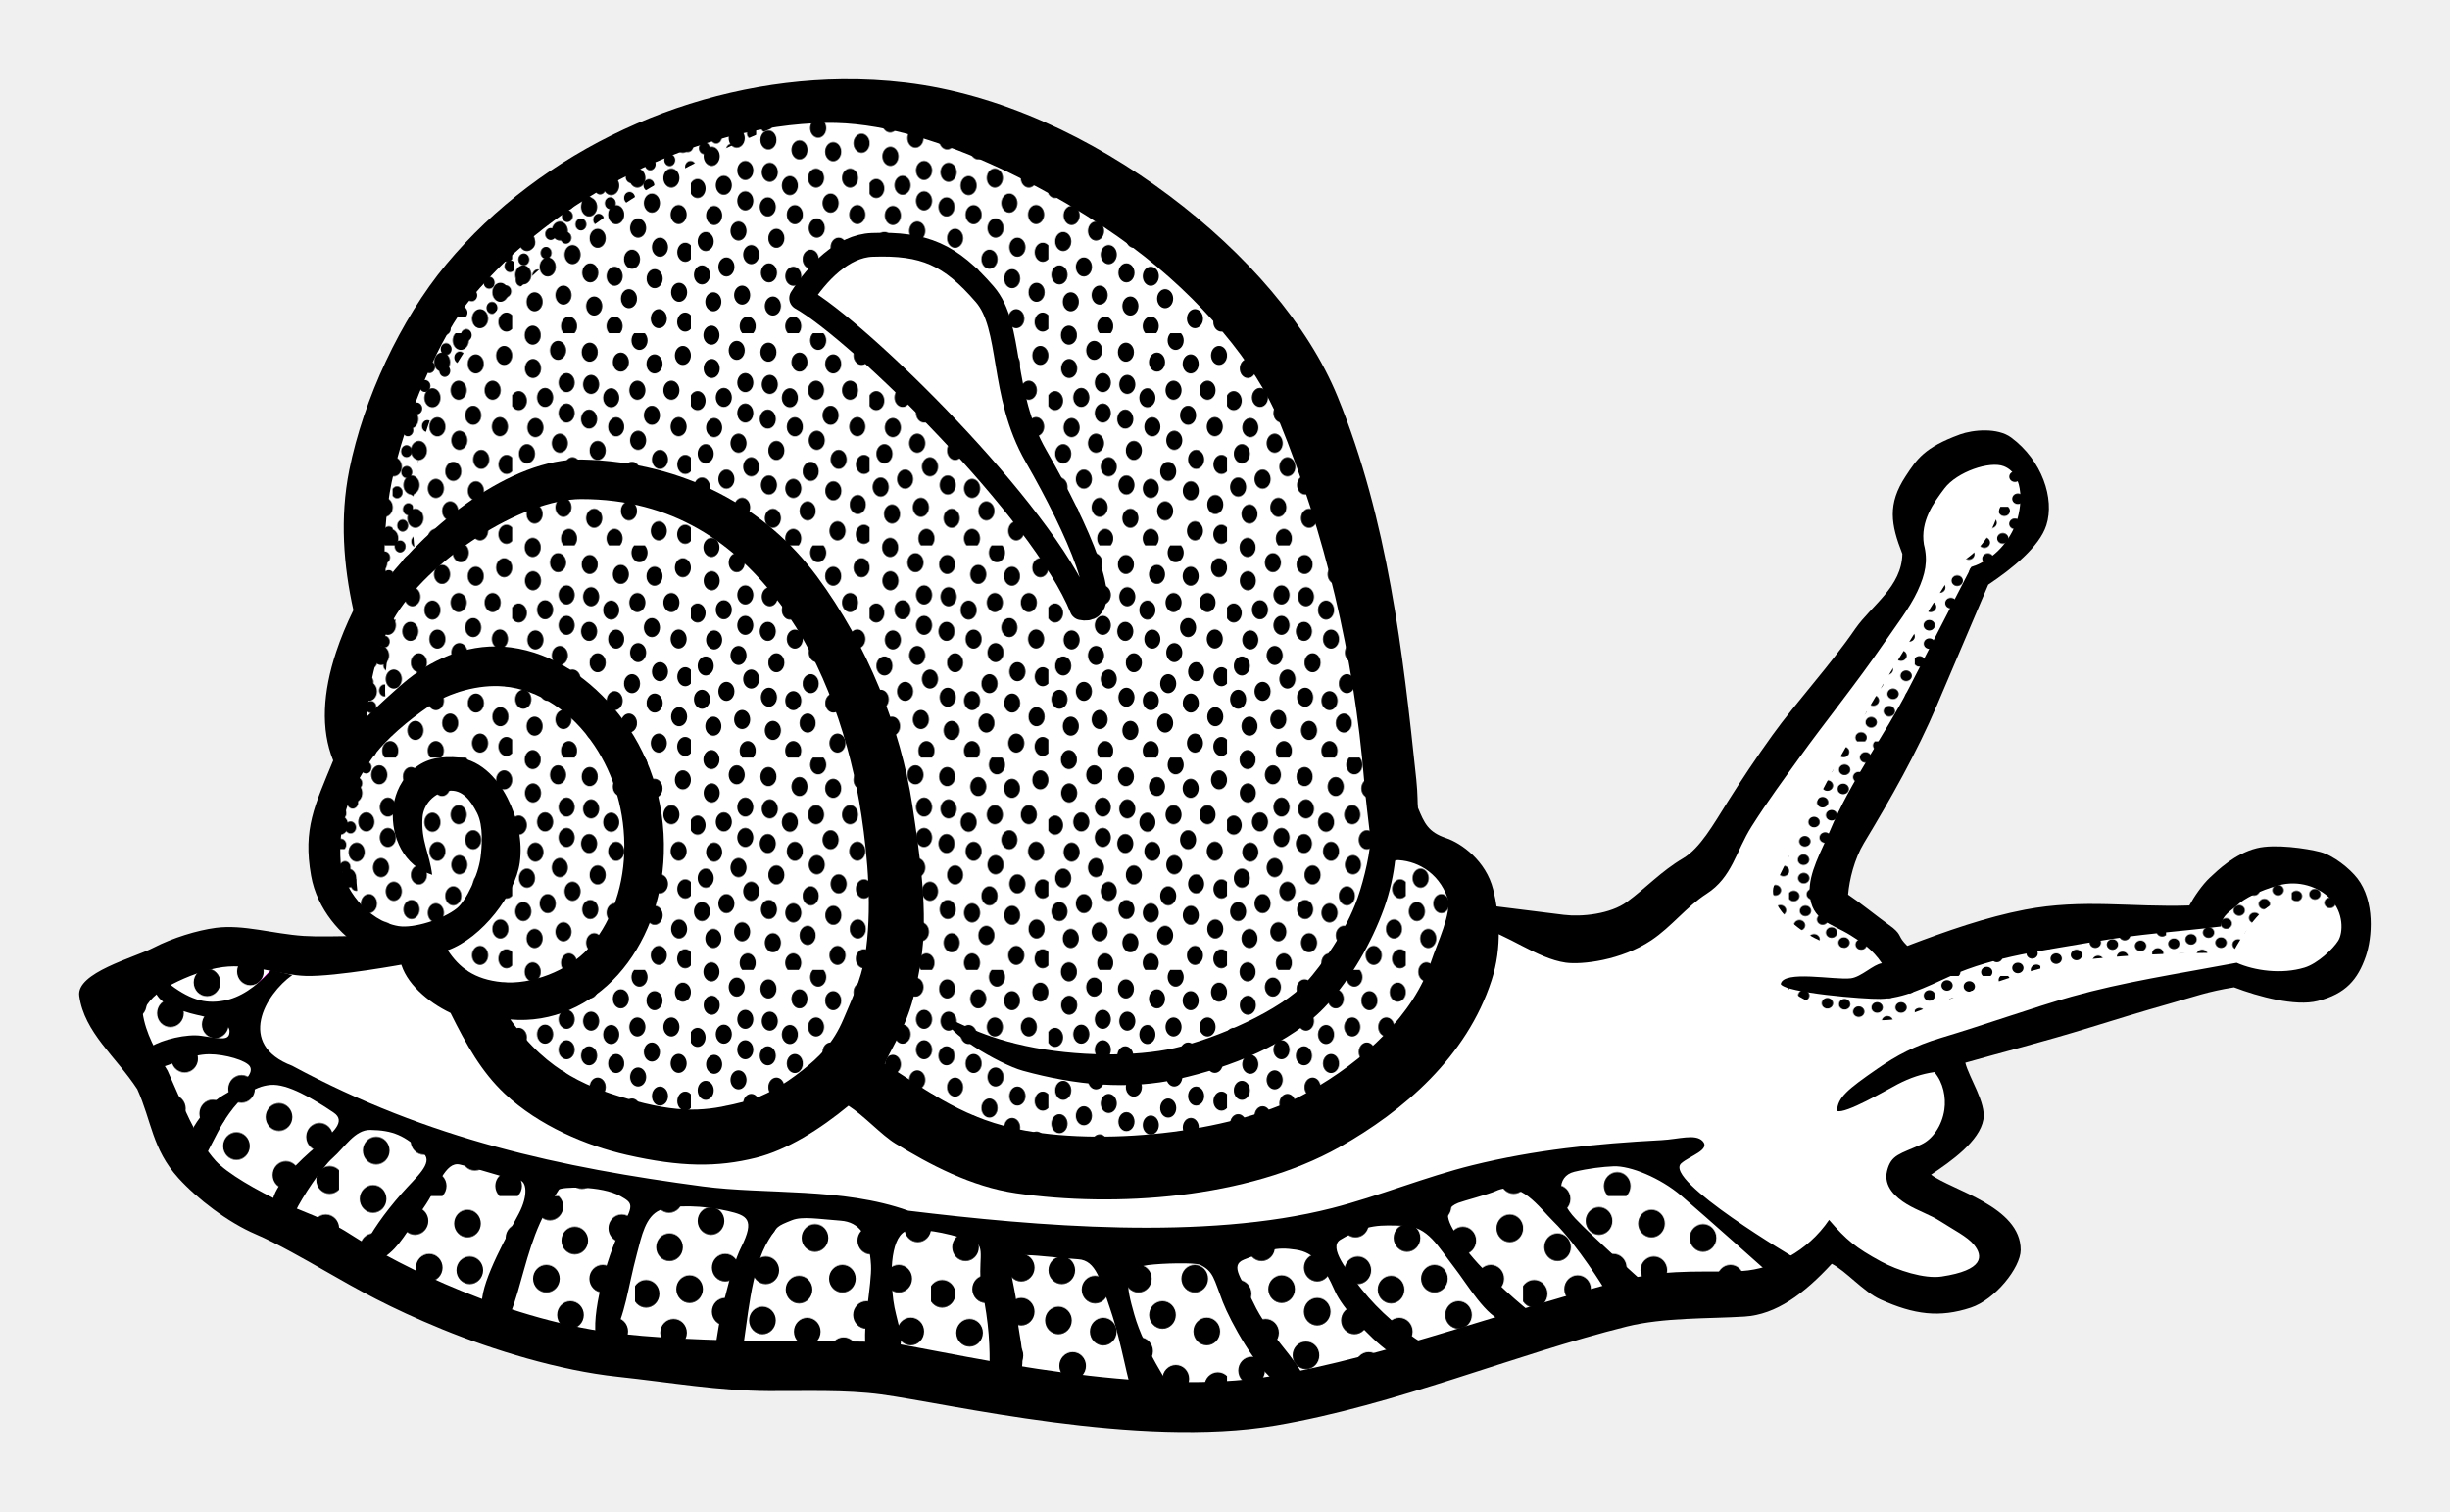
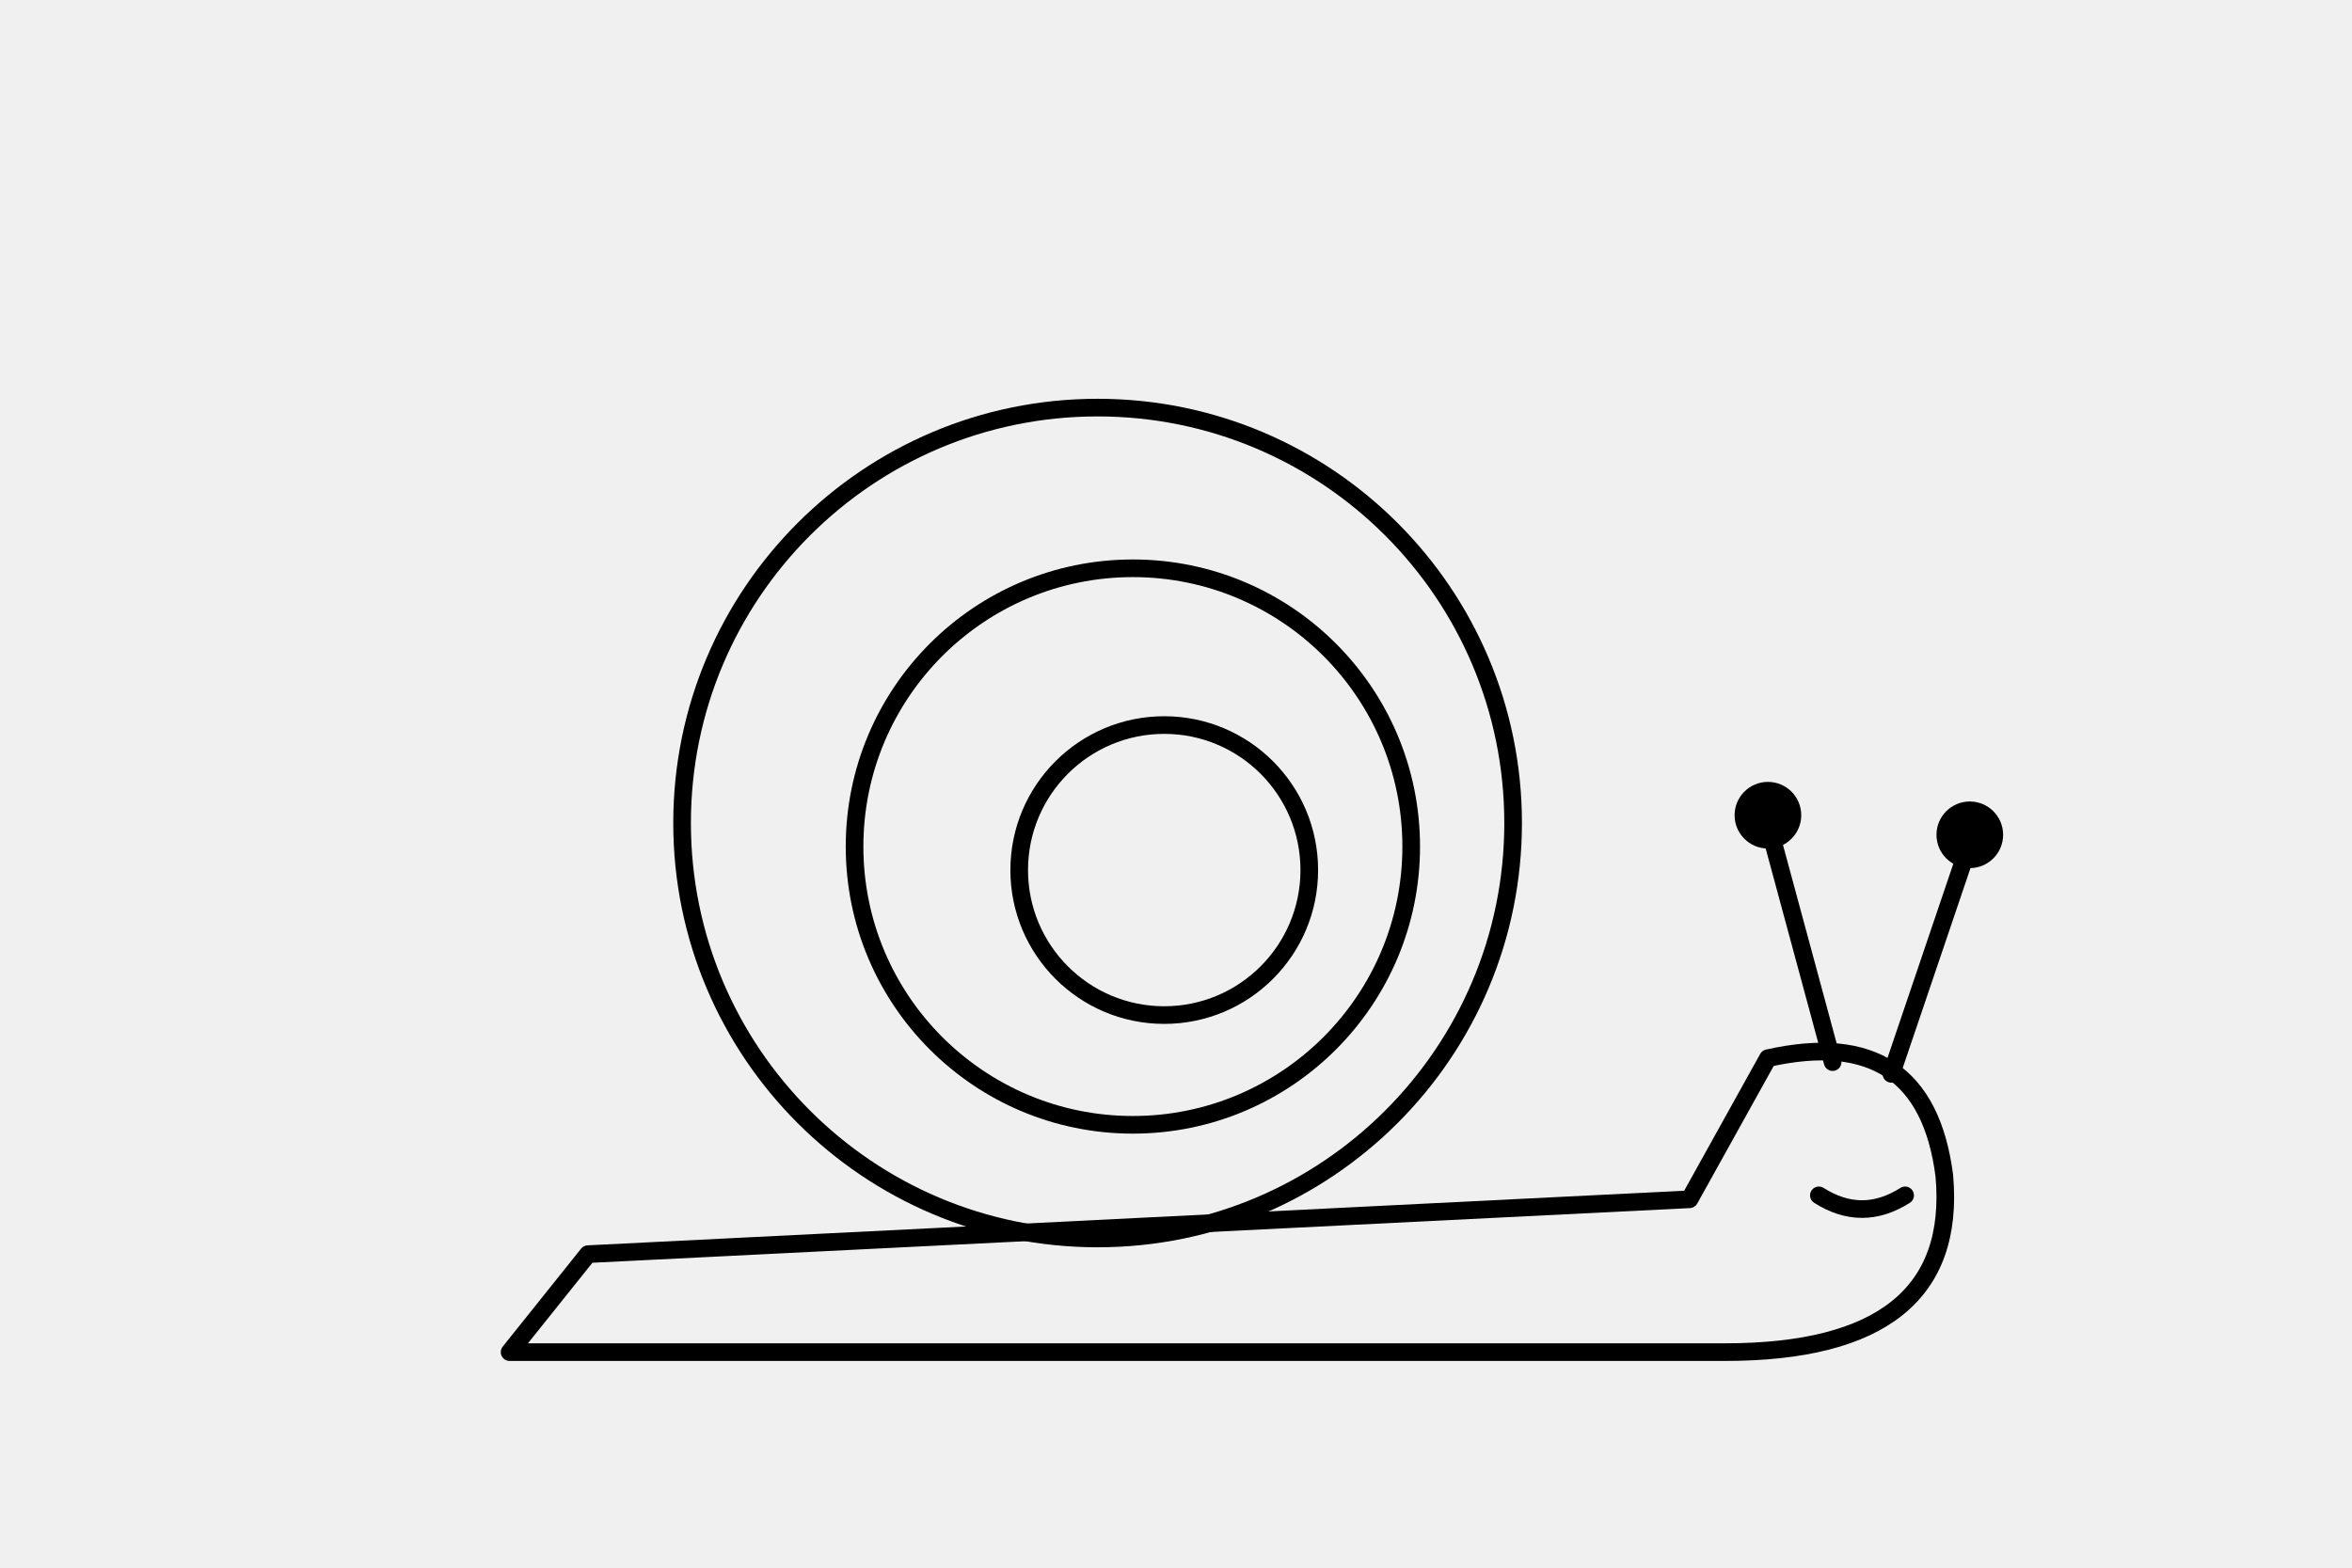
- <svg xmlns="http://www.w3.org/2000/svg" xmlns:xlink="http://www.w3.org/1999/xlink" width="30.95mm" height="19.093mm" viewBox="0 0 109.664 67.651" id="svg2" version="1.1">
-   <defs id="defs4">
-     <pattern xlink:href="#Polkadots-large" id="pattern6435" patternTransform="matrix(0.5625,0,0,0.525,5.656854,947.5231)" />
-     <pattern xlink:href="#Polkadots-large" id="pattern6249" patternTransform="matrix(0.5424468,0,0,0.5954798,0,946)" />
-     <pattern xlink:href="#Polkadots-large" id="pattern6157" patternTransform="matrix(1.325,0,0,1.375,0.6250001,946.375)" />
-     <pattern xlink:href="#Polkadots-large" id="pattern6155" patternTransform="matrix(0.8,0,0,0.95,5.625,948)" />
-     <pattern id="Polkadots-large" patternTransform="translate(0,0) scale(10,10)" height="10" width="10" patternUnits="userSpaceOnUse">
-       <circle id="circle5843" r="0.45" cy="0.810" cx="2.567" style="fill:black;stroke:none" />
-       <circle id="circle5845" r="0.45" cy="2.33" cx="3.048" style="fill:black;stroke:none" />
-       <circle id="circle5847" r="0.45" cy="2.415" cx="4.418" style="fill:black;stroke:none" />
-       <circle id="circle5849" r="0.45" cy="3.029" cx="1.844" style="fill:black;stroke:none" />
-       <circle id="circle5851" r="0.45" cy="1.363" cx="6.08" style="fill:black;stroke:none" />
-       <circle id="circle5853" r="0.45" cy="4.413" cx="5.819" style="fill:black;stroke:none" />
-       <circle id="circle5855" r="0.45" cy="4.048" cx="4.305" style="fill:black;stroke:none" />
-       <circle id="circle5857" r="0.45" cy="3.045" cx="5.541" style="fill:black;stroke:none" />
-       <circle id="circle5859" r="0.45" cy="5.527" cx="4.785" style="fill:black;stroke:none" />
-       <circle id="circle5861" r="0.45" cy="5.184" cx="2.667" style="fill:black;stroke:none" />
-       <circle id="circle5863" r="0.45" cy="1.448" cx="7.965" style="fill:black;stroke:none" />
-       <circle id="circle5865" r="0.45" cy="5.049" cx="7.047" style="fill:black;stroke:none" />
-       <circle id="circle5867" r="0.45" cy="0.895" cx="4.340" style="fill:black;stroke:none" />
-       <circle id="circle5869" r="0.45" cy="0.340" cx="7.125" style="fill:black;stroke:none" />
-       <circle id="circle5871" r="0.45" cy="1.049" cx="9.553" style="fill:black;stroke:none" />
-       <circle id="circle5873" r="0.45" cy="2.689" cx="7.006" style="fill:black;stroke:none" />
-       <circle id="circle5875" r="0.45" cy="2.689" cx="8.909" style="fill:black;stroke:none" />
-       <circle id="circle5877" r="0.45" cy="4.407" cx="9.315" style="fill:black;stroke:none" />
-       <circle id="circle5879" r="0.45" cy="3.870" cx="7.820" style="fill:black;stroke:none" />
-       <circle id="circle5881" r="0.45" cy="5.948" cx="8.270" style="fill:black;stroke:none" />
-       <circle id="circle5883" r="0.45" cy="7.428" cx="7.973" style="fill:black;stroke:none" />
-       <circle id="circle5885" r="0.45" cy="8.072" cx="9.342" style="fill:black;stroke:none" />
-       <circle id="circle5887" r="0.45" cy="9.315" cx="8.206" style="fill:black;stroke:none" />
-       <circle id="circle5889" r="0.45" cy="9.475" cx="9.682" style="fill:black;stroke:none" />
-       <circle id="circle5891" r="0.45" cy="6.186" cx="9.688" style="fill:black;stroke:none" />
-       <circle id="circle5893" r="0.45" cy="6.296" cx="3.379" style="fill:black;stroke:none" />
-       <circle id="circle5895" r="0.45" cy="8.204" cx="2.871" style="fill:black;stroke:none" />
-       <circle id="circle5897" r="0.45" cy="8.719" cx="4.59" style="fill:black;stroke:none" />
-       <circle id="circle5899" r="0.45" cy="9.671" cx="3.181" style="fill:black;stroke:none" />
-       <circle id="circle5901" r="0.45" cy="7.315" cx="5.734" style="fill:black;stroke:none" />
-       <circle id="circle5903" r="0.45" cy="6.513" cx="6.707" style="fill:black;stroke:none" />
-       <circle id="circle5905" r="0.45" cy="9.670" cx="5.730" style="fill:black;stroke:none" />
-       <circle id="circle5907" r="0.45" cy="8.373" cx="6.535" style="fill:black;stroke:none" />
-       <circle id="circle5909" r="0.45" cy="7.154" cx="4.37" style="fill:black;stroke:none" />
-       <circle id="circle5911" r="0.45" cy="7.25" cx="0.622" style="fill:black;stroke:none" />
-       <circle id="circle5913" r="0.45" cy="5.679" cx="0.831" style="fill:black;stroke:none" />
-       <circle id="circle5915" r="0.45" cy="8.519" cx="1.257" style="fill:black;stroke:none" />
-       <circle id="circle5917" r="0.45" cy="6.877" cx="1.989" style="fill:black;stroke:none" />
-       <circle id="circle5919" r="0.45" cy="3.181" cx="0.374" style="fill:black;stroke:none" />
-       <circle id="circle5921" r="0.45" cy="1.664" cx="1.166" style="fill:black;stroke:none" />
-       <circle id="circle5923" r="0.45" cy="0.093" cx="1.151" style="fill:black;stroke:none" />
-       <circle id="circle5925" r="0.45" cy="10.093" cx="1.151" style="fill:black;stroke:none" />
-       <circle id="circle5927" r="0.45" cy="4.451" cx="1.302" style="fill:black;stroke:none" />
-       <circle id="circle5929" r="0.45" cy="3.763" cx="3.047" style="fill:black;stroke:none" />
-     </pattern>
-   </defs>
-   <g id="layer1" transform="translate(1.299174,-961.5845)" style="display:inline">
-     <path style="display:inline;fill:#ffffff;fill-opacity:1;fill-rule:evenodd;stroke:#ff6600;stroke-width:0.354;stroke-linecap:butt;stroke-linejoin:miter;stroke-miterlimit:4;stroke-dasharray:none;stroke-opacity:1" d="m 36.606,966.032 c -6.431,0.111 -13.466,3.119 -17.451,7.904 -3.526,4.234 -4.412,13.624 -3.521,14.514 -1.477,2.756 -1.775,5 -0.973,6.32 -1.064,1.83 -1.518,3.831 -1.287,5.07 0.293,1.572 2.081,3.882 3.527,3.834 -0.632,0.056 -3.661,0.321 -4.756,0.344 -1.29,0.027 -2.907,-0.355 -4.164,-0.064 -1.565,0.361 -3.14,1.07 -3.666,2.588 -0.36,1.038 0.685,2.09 1.137,3.092 0.657,1.459 1.242,3.082 2.277,4.227 1.335,1.476 5.488,2.971 5.488,2.971 2.722,1.796 8.01,4.7 13.143,5.254 4.84,0.523 10.999,0.401 12.236,0.615 3.086,0.536 11.096,2.518 16.984,1.514 5.278,-0.9 11.083,-3.03 16.162,-4.293 3.601,-0.896 6.553,0.247 8.965,-3.025 1.361,1.387 3.095,2.915 5.051,2.518 0.963,-0.179 1.933,-0.77 2.262,-1.305 0.62,-1.009 0.167,-1.7 -0.688,-2.16 -1.031,-0.379 -2.371,-1.38 -3.213,-2.012 1.323,-0.972 1.488,-1.05 2.416,-2.793 0.241,-0.965 -0.525,-1.682 -0.84,-2.455 4.436,-1.476 8.112,-2.946 13.135,-3.727 1.056,0.478 2.826,0.693 3.652,0.312 1.258,-0.58 2.384,-2.207 1.514,-3.783 -0.432,-0.783 -1.798,-1.871 -3.277,-1.506 -1.773,0.438 -2.976,1.402 -3.277,2.332 -4.462,0.119 -8.988,1.072 -13.449,2.334 -0.959,-1.547 -1.633,-2.065 -2.779,-2.648 -0.906,-0.645 -0.911,-1.324 -0.316,-2.469 l 6.625,-12.625 c 0.8,-0.25 1.577,-0.889 2.209,-2.148 0.191,-0.989 -0.052,-2.29 -1.199,-3.279 -0.906,-0.581 -2.374,-0.184 -3.342,0.883 -0.883,1.073 -1.22,2.585 -0.758,3.658 0.438,1.678 -3.63,5.587 -5.742,8.529 -1.382,1.925 -2.849,4.365 -4.23,5.869 -0.32,0.348 -1.306,1.381 -2.465,2.143 -1.065,0.7 -2.895,0.696 -3.658,0.697 l -3.632,-1.196 c -0.16,-0.124 -0.225,-0.515 -0.307,-0.841 -0.402,-1.603 -2.098,-1.204 -2.777,-2.313 -0.824,-1.345 -0.58,-1.683 -0.697,-2.803 -0.595,-5.665 -1.272,-11.475 -3.426,-16.748 -2.345,-5.741 -10.454,-12.27 -18.182,-13.195 -0.883,-0.106 -1.79,-0.149 -2.709,-0.133 z" id="path4186-6-6-2" />
-     <path style="display:inline;fill:none;fill-opacity:1;fill-rule:evenodd;stroke:#00ffff;stroke-width:0.354;stroke-linecap:butt;stroke-linejoin:miter;stroke-miterlimit:4;stroke-dasharray:none;stroke-opacity:1" d="m 17.209,1003.921 c 0,0 -3.955,0.354 -5.166,0.38 -1.29,0.027 -2.907,-0.356 -4.164,-0.066 -1.565,0.361 -3.14,1.07 -3.666,2.588 -0.36,1.038 0.685,2.092 1.136,3.094 0.657,1.459 1.243,3.081 2.278,4.225 1.335,1.476 5.488,2.972 5.488,2.972 2.722,1.796 8.011,4.699 13.144,5.254 4.84,0.523 10.999,0.399 12.236,0.614 3.086,0.536 11.096,2.519 16.984,1.514 5.278,-0.9 11.082,-3.03 16.161,-4.294 3.601,-0.896 6.554,0.248 8.966,-3.025 1.361,1.387 3.095,2.916 5.05,2.518 0.963,-0.179 1.933,-0.771 2.262,-1.306 0.62,-1.009 0.166,-1.699 -0.688,-2.159 -1.031,-0.379 -2.37,-1.381 -3.212,-2.013 1.323,-0.972 1.489,-1.05 2.417,-2.793 0.241,-0.965 -0.527,-1.683 -0.841,-2.455 4.436,-1.476 8.112,-2.946 13.135,-3.726 1.056,0.478 2.828,0.695 3.654,0.314 1.258,-0.58 2.384,-2.208 1.514,-3.784 -0.432,-0.783 -1.799,-1.872 -3.278,-1.506 -1.773,0.438 -2.977,1.402 -3.278,2.332 -4.462,0.119 -8.987,1.072 -13.448,2.335 -0.959,-1.547 -1.634,-2.066 -2.78,-2.649 -0.906,-0.645 -0.91,-1.324 -0.316,-2.469 l 6.624,-12.624 c 0.8,-0.25 1.577,-0.888 2.209,-2.148 0.191,-0.989 -0.051,-2.291 -1.198,-3.28 -0.906,-0.581 -2.374,-0.183 -3.342,0.884 -0.883,1.073 -1.22,2.584 -0.758,3.657 0.438,1.678 -3.63,5.586 -5.742,8.528 -1.382,1.925 -2.851,4.365 -4.232,5.87 -0.32,0.348 -1.305,1.382 -2.464,2.144 -1.065,0.7 -2.894,0.695 -3.657,0.697 l -3.474,-1.071 c -1.115,4.622 -3.372,8.846 -11.086,11.159 -6.552,1.16 -12.168,-0.388 -17.222,-3.555 -5.27,2.502 -10.57,4.403 -16.331,-3.074 -1.353,-0.721 -2.391,-1.693 -2.913,-3.079 z" id="path4186-6-6" />
-     <g id="g6251" style="fill:url(#pattern6435);fill-opacity:1;stroke:none;stroke-opacity:1">
-       <path id="path4628" d="m 78.666,1005.516 c -0.699,0.108 2.402,2.105 4.95,1.679 0.354,-0.088 4.668,-1.889 7.115,-2.431 2.575,-0.57 7.911,-0.53 7.911,-0.53 0,0 1.013,-1.97 1.9,-2.21 1.246,-0.337 2.593,0.24 3.536,1.061 0.729,-1.293 -1.345,-3.087 -3.403,-2.873 -1.289,0.134 -3.138,2.298 -3.138,2.298 0,0 -6.312,0.368 -9.369,1.105 -2.017,0.486 -5.392,2.077 -5.834,2.166 -0.442,0.088 -3.668,-0.265 -3.668,-0.265 z" style="fill:url(#pattern6435);fill-opacity:1;fill-rule:evenodd;stroke:none;stroke-width:0.354;stroke-linecap:butt;stroke-linejoin:miter;stroke-miterlimit:4;stroke-dasharray:none;stroke-opacity:1" />
-       <path id="path4630" d="m 82.82,1004.058 c -0.952,-1.349 -1.282,-1.458 -2.431,-2.74 l 7.159,-14.23 c 0,0 1.8,-1.071 2.077,-1.989 0.293,-0.968 -0.044,-2.873 -1.061,-3.226 -0.135,2.033 -0.429,3.974 -2.21,4.95 0,0 -3.605,5.654 -5.242,8.577 -1.034,1.847 -2.89,5.653 -2.89,5.653 -0.844,0.894 1.784,3.51 4.596,3.005 z" style="fill:url(#pattern6435);fill-opacity:1;fill-rule:evenodd;stroke:none;stroke-width:0.354;stroke-linecap:butt;stroke-linejoin:miter;stroke-miterlimit:4;stroke-dasharray:none;stroke-opacity:1" />
-     </g>
-     <path style="fill:url(#pattern6249);fill-opacity:1;fill-rule:evenodd;stroke:none;stroke-width:0.354;stroke-linecap:butt;stroke-linejoin:miter;stroke-miterlimit:4;stroke-dasharray:none;stroke-opacity:1" d="m 35.444,966.449 c -5.082,1.974 -9.361,3.885 -14.054,8.574 -3.045,3.042 -4.737,7.248 -4.066,11.667 -0.897,2.239 -1.595,4.478 -1.326,6.718 -0.705,3.14 -2.029,6.164 -0.972,9.634 -2.022,-1.334 -2.25,-3.999 -0.619,-8.043 -0.79,-2.188 -0.085,-4.293 1.237,-6.364 -1.281,-4.793 0.222,-9.851 3.889,-15.114 5.379,-5.746 10.647,-6.523 15.91,-7.071 z" id="path4632" />
-     <path style="fill:url(#pattern6155);fill-opacity:1;fill-rule:evenodd;stroke:#ff0000;stroke-width:0.354;stroke-linecap:butt;stroke-linejoin:miter;stroke-miterlimit:4;stroke-dasharray:none;stroke-opacity:1" d="m 36.312,1009.503 c 0.758,0.19 4.512,3.368 7.829,3.851 4.129,0.602 9.937,0.151 13.574,-1.894 2.682,-1.508 5.212,-3.745 6.161,-6.672 0.364,-1.124 0.26,-2.426 0.045,-3.283 -0.402,-1.603 -2.099,-1.204 -2.778,-2.313 -0.824,-1.345 -0.58,-1.683 -0.697,-2.802 -0.595,-5.665 -1.271,-11.476 -3.425,-16.749 -2.345,-5.741 -10.455,-12.27 -18.183,-13.195 -7.067,-0.846 -15.605,2.303 -20.159,7.772 -3.526,4.234 -4.413,13.625 -3.523,14.515 -1.477,2.756 -1.775,4.999 -0.972,6.32 -1.064,1.83 -1.519,3.831 -1.288,5.071 0.32,1.713 2.415,4.309 3.908,3.768 0.084,1.01 0.509,2.033 2.361,2.475 2.005,3.315 5.032,5.609 7.728,5.928 4.752,0.564 6.413,-0.023 9.42,-2.791 z" id="path4169-2-2" />
-     <path style="display:inline;fill:url(#pattern6157);fill-opacity:1;fill-rule:evenodd;stroke:#ff00ff;stroke-width:0.354;stroke-linecap:butt;stroke-linejoin:miter;stroke-miterlimit:4;stroke-dasharray:none;stroke-opacity:1" d="m 71.411,1020.121 c -5.079,1.263 -10.883,3.394 -16.161,4.294 -5.888,1.004 -13.898,-0.979 -16.984,-1.514 -1.237,-0.215 -7.397,-0.091 -12.236,-0.614 -5.132,-0.554 -10.422,-3.458 -13.144,-5.254 0,0 -4.153,-1.497 -5.488,-2.972 -1.035,-1.144 -1.621,-2.766 -2.278,-4.225 -0.451,-1.002 -1.496,-2.055 -1.136,-3.094 0.526,-1.518 2.101,-2.227 3.666,-2.588 1.257,-0.29 2.874,0.093 4.164,0.066 l -2.304,2.408 c -0.223,1.28 0.554,1.729 0.972,2.475 2.711,1.405 5.421,2.571 8.132,3.624 3.379,0.823 6.72,1.761 10.209,2.254 3.215,0.329 6.636,0.039 9.634,1.016 l 10.872,1.37 c 3.035,0.649 6.069,-0.587 9.104,-1.105 3.324,-1.115 6.647,-2.227 9.855,-2.652 0.904,-0.455 2.102,-0.665 3.712,-0.53 2.296,2.047 5.96,4.454 6.619,5.609 -2.952,1.148 -3.607,0.535 -7.208,1.431 z" id="path4186-6-6-8" />
-     <path style="color:#000000;font-style:normal;font-variant:normal;font-weight:normal;font-stretch:normal;font-size:medium;line-height:normal;font-family:sans-serif;text-indent:0;text-align:start;text-decoration:none;text-decoration-line:none;text-decoration-style:solid;text-decoration-color:#000000;letter-spacing:normal;word-spacing:normal;text-transform:none;direction:ltr;block-progression:tb;writing-mode:lr-tb;baseline-shift:baseline;text-anchor:start;white-space:normal;clip-rule:nonzero;display:inline;overflow:visible;visibility:visible;opacity:1;isolation:auto;mix-blend-mode:normal;color-interpolation:sRGB;color-interpolation-filters:linearRGB;solid-color:#000000;solid-opacity:1;fill:#000000;fill-opacity:1;fill-rule:evenodd;stroke:none;stroke-width:1.063;stroke-linecap:butt;stroke-linejoin:miter;stroke-miterlimit:4;stroke-dasharray:none;stroke-dashoffset:0;stroke-opacity:1;color-rendering:auto;image-rendering:auto;shape-rendering:auto;text-rendering:auto;enable-background:accumulate" d="m 10.838,1005.01 c -0.703,0.781 -1.399,1.234 -2.116,1.367 -0.877,0.163 -1.568,-0.059 -2.563,-0.837 -0.197,0.21 -0.503,0.295 -0.505,0.449 0.18,0.422 0.616,0.682 1.573,0.954 0.629,0.178 1.742,0.299 1.747,0.802 0.004,0.427 -0.324,0.353 -1.254,0.209 -0.646,-0.1 -1.756,0.164 -2.255,0.484 0.205,0.391 0.324,0.717 0.454,0.923 0.599,-0.172 1.357,-0.579 2.144,-0.584 0.725,0 1.655,0.281 1.819,0.539 0.163,0.256 -0.104,0.701 -1.193,1.299 -0.426,0.234 -0.955,0.807 -1.319,1.42 0.011,0.441 0.259,0.782 0.615,1.13 0.359,-0.676 0.582,-1.189 0.975,-1.737 0.504,-0.705 1.082,-1.211 1.851,-1.277 0.757,-0.065 1.903,0.617 2.825,1.24 0.576,0.39 -0.031,0.901 -0.775,1.517 -0.714,0.592 -1.93,1.75 -1.969,2.522 0.337,0.197 0.737,0.324 1.025,0.397 0.301,-0.645 1.203,-1.992 1.671,-2.403 0.55,-0.482 0.995,-1.271 1.691,-1.258 0.99,0.019 1.547,0.228 2.388,1.056 0.439,0.432 -0.349,1.061 -0.985,1.785 -0.821,0.933 -1.368,1.749 -1.682,2.387 0.249,0.226 0.707,0.295 0.896,0.477 0.714,-0.497 0.995,-1.132 1.762,-2.216 0.652,-0.922 0.969,-2.095 1.626,-1.941 1.059,0.248 2.08,0.63 2.662,0.704 0.323,0.041 0.413,0.663 -0.021,1.493 -0.432,0.826 -1.656,2.948 -1.653,3.983 0.251,0.255 0.668,0.525 1.293,0.448 0.46,-1.172 0.688,-2.63 1.309,-4.011 0.302,-0.672 0.57,-1.055 0.844,-1.493 0.073,-0.117 1.887,-0.206 2.771,0.3 0.505,0.289 0.602,0.371 0.07,1.325 -0.565,1.013 -1.353,3.626 -1.196,4.882 0.24,0.11 0.31,0.142 0.725,0.184 0.628,-1.139 0.695,-2.217 1.125,-3.832 0.209,-0.785 0.378,-1.66 1.03,-1.943 0.591,-0.257 1.988,-0.206 3.038,0.04 0.845,0.198 1.236,0.351 0.59,1.634 -0.456,0.905 -1.071,3.467 -1.143,4.581 0.135,0.312 0.623,0.239 1.178,0.199 0.265,-1.389 0.371,-3.791 1.212,-5.138 0.372,-0.595 0.347,-0.589 1.031,-0.863 0.463,-0.186 1.198,-0.051 2.177,0.02 0.842,0.061 1.291,0.665 1.363,1.996 0.045,0.834 -0.4,2.843 -0.225,3.702 0.368,0.083 0.992,0.152 1.483,0.095 0.251,-0.6 -0.152,-1.373 -0.26,-2.225 -0.213,-1.696 0.007,-3.14 0.777,-3.147 0.624,-0.01 1.23,0.01 2.81,0.507 0.593,0.187 0.148,0.987 0.379,2.12 0.327,1.609 0.362,2.595 0.34,3.724 0.336,0.122 0.897,0.273 1.375,0.222 0.289,-1.141 -0.14,-1.852 -0.17,-3.226 -0.021,-0.952 -0.757,-2.254 0.507,-2.225 0.5,0.011 1.489,0.135 2.261,0.184 0.801,0.051 0.995,0.955 1.435,2.244 0.529,1.551 0.817,3.512 0.958,3.507 1.182,0.246 0.955,0.019 1.625,-0.076 0.131,0 -1.053,-1.577 -1.512,-3.202 -0.367,-1.3 -0.534,-2.062 0.623,-2.213 0.624,-0.082 2.092,-0.119 2.324,-0.01 0.607,0.294 0.61,0.622 1.017,1.668 0.342,0.878 1.495,2.983 2.432,3.619 0.406,0 0.597,-0.163 1.186,-0.238 -0.307,-0.846 -1.599,-1.947 -2.248,-3.353 -0.467,-1.012 -1.101,-1.661 -0.426,-1.929 1.059,-0.421 1.408,-0.586 2.33,-0.444 0.822,0.126 1.224,0.681 1.755,1.877 0.31,0.697 1.498,2.042 2.397,2.687 0.507,0.056 0.917,0.049 1.541,-0.364 -0.889,-0.528 -1.983,-1.455 -2.752,-2.43 -0.605,-0.767 -1.517,-1.879 -0.955,-2.216 1.206,-0.722 1.816,-0.651 2.85,-0.623 1.079,0.029 1.51,0.914 2.26,1.878 0.551,0.706 1.446,2.246 2.225,2.392 0.365,0.069 0.919,-0.087 1.093,-0.473 -0.616,-0.494 -2.254,-1.931 -2.91,-2.906 -0.598,-0.888 -1.103,-1.572 -0.241,-1.918 0.197,-0.079 1.387,-0.394 1.677,-0.529 1.115,-0.517 1.931,0.721 2.577,1.353 1.115,1.091 2.298,3.047 2.298,3.047 l 1.634,-0.412 c 0,0 -2.145,-1.917 -2.94,-2.755 -0.834,-0.878 -0.872,-1.895 -0.052,-2.095 0.635,-0.154 1.285,-0.226 1.756,-0.247 0.743,-0.033 2.1,0.518 3.035,1.32 1.13,0.969 3.826,3.377 3.826,3.377 l 1.346,-0.536 c 0,0 -6.024,-3.546 -5.174,-4.295 0.379,-0.334 1.326,-0.605 0.955,-0.994 -0.324,-0.34 -1.062,-0.083 -1.847,-0.042 -2.907,0.152 -5.689,0.437 -8.467,1.125 -2.092,0.518 -4.195,1.386 -6.272,1.917 -5.699,1.458 -13.24,0.81 -18.968,0.116 -2.978,-1.058 -6.362,-0.711 -9.199,-1.087 -6.304,-0.841 -12.246,-2.091 -18.378,-5.401 -2.511,-0.95 -1.205,-3.203 0.002,-4.058 -0.316,-0.083 -0.653,-0.157 -0.943,-0.227 z" id="path4188" />
-     <path style="color:#000000;font-style:normal;font-variant:normal;font-weight:normal;font-stretch:normal;font-size:medium;line-height:normal;font-family:sans-serif;text-indent:0;text-align:start;text-decoration:none;text-decoration-line:none;text-decoration-style:solid;text-decoration-color:#000000;letter-spacing:normal;word-spacing:normal;text-transform:none;direction:ltr;block-progression:tb;writing-mode:lr-tb;baseline-shift:baseline;text-anchor:start;white-space:normal;clip-rule:nonzero;display:inline;overflow:visible;visibility:visible;opacity:1;isolation:auto;mix-blend-mode:normal;color-interpolation:sRGB;color-interpolation-filters:linearRGB;solid-color:#000000;solid-opacity:1;fill:#000000;fill-opacity:1;fill-rule:evenodd;stroke:none;stroke-width:1.417;stroke-linecap:butt;stroke-linejoin:miter;stroke-miterlimit:4;stroke-dasharray:none;stroke-dashoffset:0;stroke-opacity:1;color-rendering:auto;image-rendering:auto;shape-rendering:auto;text-rendering:auto;enable-background:accumulate" d="m 86.42,34.973 c -1.582,0.578 -1.918,1.1 -2.422,1.867 -0.821,1.249 -0.661,2.159 -0.146,3.475 -0.022,1.464 -1.363,2.294 -2.096,3.336 -1.125,1.646 -2.65,3.291 -3.725,4.787 -0.743,1.035 -1.361,1.963 -2.006,2.988 -0.645,1.025 -1.229,2.066 -1.99,2.518 -0.989,0.586 -1.648,1.319 -2.514,1.953 -0.735,0.538 -2.011,0.677 -2.82,0.576 l -3.381,-0.422 -0.426,0.971 c 1.273,0.308 2.599,1.411 3.893,1.592 0.714,0.1 2.482,-0.102 3.826,-1 0.917,-0.613 1.574,-1.503 2.477,-2.084 1.146,-0.737 1.308,-1.891 2.01,-3.006 0.702,-1.115 1.539,-2.245 2.178,-3.135 1.038,-1.446 2.571,-3.352 3.742,-5.064 0.585,-0.856 1.159,-1.585 1.512,-2.342 0.352,-0.757 0.476,-1.358 0.285,-2.09 -0.168,-1.042 0.44,-1.874 0.92,-2.508 0.564,-0.745 2.027,-1.239 2.656,-0.992 0.973,0.382 0.808,1.904 0.527,2.598 -0.379,0.939 -1.075,1.613 -1.982,1.914 l -2.811,5.458 c -1.069,2.076 -2.603,4.14 -3.517,6.35 -0.374,0.905 -0.963,1.88 -0.907,2.811 0.073,1.218 0.974,1.334 1.817,1.857 0.515,0.32 0.995,0.637 1.415,1.26 -0.378,0.05 -0.923,0.615 -1.385,0.674 -0.721,0.092 -3.028,-0.386 -3.142,0.259 0.201,0.385 3.75,0.682 4.467,0.663 1.042,-0.028 1.992,-0.506 3.135,-1.024 1.965,-0.89 4.33,-1.164 6.419,-1.532 2.057,-0.361 3.697,-0.442 5.668,-0.684 0.084,-0.552 0.472,-0.694 0.766,-0.975 0.29,-0.277 0.989,-0.635 1.818,-0.865 0.91,-0.252 1.807,0.065 2.326,0.594 0.61,0.622 0.578,1.521 0.354,1.881 -0.224,0.359 -0.914,1.023 -1.508,1.203 -1.027,0.311 -2.232,0.141 -3.037,-0.215 -2.748,0.515 -5.067,0.861 -7.392,1.515 -1.687,0.475 -3.862,1.255 -5.87,1.855 -1.152,0.344 -1.96,0.779 -2.808,1.365 -1.36,0.941 -1.79,1.296 -1.817,1.897 0.358,0.157 2.213,-0.935 2.715,-1.196 0.559,-0.29 1.081,-0.463 1.64,-0.543 0.406,0.474 0.526,1.135 0.449,1.68 -0.102,0.724 -0.537,1.333 -1.029,1.557 -0.954,0.434 -1.354,0.451 -1.535,1.184 -0.174,0.703 0.399,1.199 0.879,1.49 0.498,0.302 1.056,0.477 1.51,0.771 0.594,0.384 1.194,0.679 1.492,1.038 0.434,0.523 0.446,1.147 -1.441,1.432 -0.77,0.116 -1.982,-0.277 -2.713,-0.674 -1.131,-0.614 -1.553,-0.965 -2.324,-1.861 -0.961,1.417 -2.518,2.196 -3.873,2.285 -1.41,0.093 -3.138,-0.125 -5.086,0.359 -5.145,1.28 -10.811,3.463 -15.984,4.346 -5.635,0.961 -13.645,-0.902 -16.807,-1.451 -0.435,-0.076 -1.03,-0.084 -1.865,-0.094 -0.835,-0.01 -1.872,-0.01 -3.018,-0.016 -2.292,-0.012 -5.025,-0.068 -7.398,-0.324 -2.434,-0.263 -4.951,-1.015 -7.188,-1.927 C 17.361,72.496 15.591,71.556 14.299,70.721 13.36,70.114 12.201,69.742 11.377,69.361 10.203,68.819 8.862,68.043 8.359,67.488 7.458,66.492 6.874,64.942 6.201,63.447 5.68,62.591 5.22,61.769 5.09,60.879 c 0.182,-0.524 0.645,-0.952 1.318,-1.301 0.673,-0.349 1.503,-0.664 2.273,-0.766 1.277,-0.168 2.545,0.361 3.707,0.396 1.35,0.041 4.504,-0.543 4.504,-0.543 l -0.516,-1.309 c 0,0 -3.01,0.133 -4.08,0.061 -1.389,-0.094 -2.701,-0.522 -3.934,-0.361 -0.822,0.107 -1.939,0.447 -2.795,0.891 -0.856,0.444 -3.464,1.115 -3.318,2.156 0.23,1.648 1.639,2.709 2.598,4.178 0.641,1.423 0.666,2.68 1.836,3.973 0.833,0.92 2.217,1.986 3.471,2.52 0.903,0.384 2.268,1.164 3.09,1.635 1.491,0.855 2.877,1.644 5.248,2.615 2.292,0.939 5.247,1.844 7.834,2.123 2.467,0.266 4.484,0.632 6.791,0.645 1.615,0.009 3.444,-0.063 5.025,0.15 3.027,0.409 11.52,2.438 17.662,1.391 5.383,-0.918 10.7,-3.183 15.713,-4.43 1.653,-0.411 3.67,-0.345 5.271,-0.445 1.418,-0.089 2.666,-1.022 3.904,-2.363 0.622,0.31 1.42,1.251 2.174,1.594 1.518,0.689 2.659,0.827 4.049,0.369 1.09,-0.359 2.228,-1.79 2.234,-2.577 0.015,-1.957 -3.11,-2.686 -4.012,-3.377 0.894,-0.596 2.175,-1.495 2.344,-2.473 0.128,-0.743 -0.644,-1.868 -0.811,-2.537 1.368,-0.392 3.564,-0.95 5.597,-1.583 1.03,-0.32 2.34,-0.721 3.531,-1.057 1.112,-0.314 1.715,-0.547 2.901,-0.735 1.091,0.416 2.745,0.866 3.746,0.611 1.257,-0.32 1.791,-0.963 2.148,-1.988 0.301,-0.862 0.407,-2.484 -0.369,-3.494 -0.341,-0.443 -1.071,-1.035 -1.672,-1.191 -0.601,-0.156 -2.03,-0.369 -2.838,-0.166 -0.987,0.248 -1.732,0.977 -2.096,1.316 -0.346,0.323 -0.716,0.867 -0.92,1.248 -2.592,0.089 -4.746,-0.311 -7.357,0.187 -1.734,0.331 -3.526,0.96 -5.268,1.622 -0.445,-0.442 -0.227,-0.458 -0.641,-0.805 -0.841,-0.612 -1.439,-1.11 -2.008,-1.49 0.056,-0.666 0.279,-1.594 0.709,-2.308 1.208,-2.004 2.359,-4.036 3.271,-6.179 l 2.293,-5.388 c 1.079,-0.723 2.287,-1.692 2.599,-2.658 0.385,-1.19 -0.195,-2.912 -1.576,-3.932 -0.598,-0.442 -1.69,-0.355 -2.305,-0.131 z" transform="translate(0,946.063)" id="path4186" />
-     <g id="g4179" transform="translate(-0.4419417,-1.010153)" style="fill:#000000;fill-opacity:1">
-       <path style="color:#000000;font-style:normal;font-variant:normal;font-weight:normal;font-stretch:normal;font-size:medium;line-height:normal;font-family:sans-serif;text-indent:0;text-align:start;text-decoration:none;text-decoration-line:none;text-decoration-style:solid;text-decoration-color:#000000;letter-spacing:normal;word-spacing:normal;text-transform:none;direction:ltr;block-progression:tb;writing-mode:lr-tb;baseline-shift:baseline;text-anchor:start;white-space:normal;clip-rule:nonzero;display:inline;overflow:visible;visibility:visible;opacity:1;isolation:auto;mix-blend-mode:normal;color-interpolation:sRGB;color-interpolation-filters:linearRGB;solid-color:#000000;solid-opacity:1;fill:#000000;fill-opacity:1;fill-rule:evenodd;stroke:none;stroke-width:2.835;stroke-linecap:butt;stroke-linejoin:miter;stroke-miterlimit:4;stroke-dasharray:none;stroke-dashoffset:0;stroke-opacity:1;color-rendering:auto;image-rendering:auto;shape-rendering:auto;text-rendering:auto;enable-background:accumulate" d="m 36.389,19.066 c -6.697,0.08 -13.436,3.152 -17.717,8.293 -2.049,2.46 -3.702,6.038 -4.336,9.199 -0.432,2.151 -0.257,4.293 0.183,6.277 -0.31,0.634 -0.57,1.26 -0.772,1.872 -0.594,1.791 -0.699,3.46 -0.132,4.858 -0.829,2.024 -1.36,3.046 -0.989,5.158 0.266,1.514 1.368,2.708 2.285,3.222 0.564,0.316 1.179,0.482 1.713,0.611 0.224,0.961 1.208,1.816 2.243,2.31 0.709,1.426 1.388,2.64 2.422,3.612 1.54,1.448 3.677,2.334 5.459,2.74 2.429,0.553 4.071,0.558 5.784,0.132 1.407,-0.35 2.872,-1.278 4.149,-2.33 0.709,0.457 1.481,1.314 2.094,1.689 1.508,0.925 3.383,1.932 5.404,2.227 4.417,0.643 10.351,0.257 14.473,-2.061 2.872,-1.615 5.703,-4.042 6.814,-7.471 0.488,-1.505 0.343,-2.984 0.072,-4.064 -0.322,-1.285 -1.423,-2.074 -2.104,-2.301 -0.809,-0.27 -0.981,-0.675 -1.262,-1.355 -0.028,-0.196 -0.005,-0.588 -0.076,-1.264 -0.596,-5.676 -1.269,-11.622 -3.521,-17.137 -1.317,-3.226 -4.086,-6.412 -7.535,-9 C 47.591,21.697 43.446,19.721 39.25,19.219 38.302,19.105 37.345,19.055 36.389,19.066 Z m -0.712,1.956 c 4.614,-0.079 10.427,3.124 13.663,5.53 3.134,2.33 5.584,5.29 6.611,7.805 2.055,5.032 3.348,10.474 3.814,16.14 0.08,0.971 0.169,1.554 0.266,2.454 0.057,0.529 -0.262,1.914 -0.564,2.774 -0.527,1.501 -1.624,3.022 -2.296,3.769 -1.12,1.247 -4.039,2.527 -5.91,2.947 -1.712,0.385 -4.376,0.394 -6.666,-0.102 -2.29,-0.495 -3.25,-1.254 -3.427,-1.166 -0.34,0.445 2.249,1.987 3.317,2.28 2.362,0.648 4.708,0.875 6.988,0.363 2.173,-0.488 5.013,-1.522 6.663,-3.36 1.055,-1.175 1.944,-2.697 2.517,-4.277 0.269,-0.742 0.433,-1.55 0.497,-2.159 0.897,5.1e-5 1.932,0.505 2.346,1.701 0.214,0.618 -0.484,2.067 -0.725,2.809 -0.786,2.426 -3.016,4.474 -5.508,5.875 -3.153,1.773 -8.855,2.416 -12.676,1.727 -2.653,-0.479 -4.202,-1.668 -6.285,-2.995 0.119,-0.322 0.513,-0.954 0.842,-1.694 0.39,-0.877 0.593,-1.765 0.771,-2.854 0.355,-2.177 -0.041,-4.803 -0.375,-7.021 -0.515,-3.42 -2.022,-7.219 -4.28,-10.256 -2.258,-3.037 -5.871,-5.113 -10.491,-5.22 -3.255,-0.076 -6.94,3.031 -8.747,5.368 -0.241,-1.196 -0.027,-3.195 0.207,-4.336 0.59,-2.884 2.128,-6.535 3.606,-8.309 3.689,-4.43 9.999,-7.694 15.841,-7.794 z M 24.729,37.863 c 4.079,-0.001 6.878,1.978 8.889,4.684 2.011,2.706 3.158,6.256 3.641,9.463 0.285,1.892 0.494,4.272 0.158,6.339 -0.168,1.034 -0.668,2.092 -0.956,2.778 -0.471,1.121 -1.109,1.724 -1.857,2.315 -0.812,0.643 -1.687,1.164 -2.532,1.378 -1.497,0.379 -2.622,0.61 -4.945,-0.02 -1.979,-0.536 -3.895,-1.244 -5.582,-3.643 1.87,0.168 3.6,-0.644 4.82,-2.004 1.228,-1.368 1.982,-3.284 2.049,-5.418 0.076,-2.419 -0.709,-4.595 -2.012,-6.238 -1.241,-1.565 -2.935,-2.747 -4.836,-2.995 -1.742,-0.227 -3.366,0.439 -4.591,1.417 -0.466,0.372 -1.505,1.333 -1.837,1.666 0.038,-0.987 0.324,-2.865 1.157,-4.316 1.541,-2.682 5.772,-5.407 8.434,-5.407 z m -3.486,8.383 c 1.585,0.142 3.06,1.148 4.067,2.654 0.869,1.299 1.39,2.971 1.333,4.782 -0.055,1.746 -0.681,3.268 -1.598,4.289 -0.917,1.021 -2.58,1.64 -3.867,1.516 -1.259,-0.121 -1.929,-0.659 -2.434,-1.428 1.54,-0.558 3.027,-2.516 3.223,-3.922 0.133,-0.952 -0.09,-1.986 -0.553,-2.896 -0.463,-0.91 -1.269,-1.799 -2.445,-1.828 -0.811,-0.02 -1.4,0.15 -1.955,0.719 -0.462,0.473 -0.681,1.08 -0.723,1.668 -0.083,1.177 0.471,2.482 1.754,2.883 -0.118,-0.975 -0.508,-1.523 -0.43,-2.581 0.041,-0.553 0.489,-1.101 1.167,-1.18 0.605,-0.07 0.976,0.408 1.273,0.992 0.297,0.584 0.216,1.523 0.154,1.998 -0.101,0.774 -0.627,1.923 -1.061,2.271 -0.61,0.49 -1.929,0.905 -2.605,0.796 -1.42,-0.229 -2.511,-1.761 -2.592,-2.84 -0.131,-1.741 0.371,-3.175 1.359,-4.612 0.628,-0.914 1.736,-1.803 2.585,-2.384 0.93,-0.636 2.26,-0.993 3.347,-0.895 z" transform="translate(0.4419417,947.0731)" id="path4169" />
-     </g>
-     <path style="fill:#ffffff;fill-opacity:1;fill-rule:evenodd;stroke:#000000;stroke-width:1.063;stroke-linecap:butt;stroke-linejoin:round;stroke-miterlimit:4;stroke-dasharray:none;stroke-opacity:1" d="m 34.56,974.934 c 2.585,1.45 10.815,9.537 12.551,13.877 1.537,0.334 -0.161,-3.545 -2.035,-6.805 -1.625,-2.827 -1.03,-5.788 -2.296,-7.249 -1.536,-1.773 -2.694,-2.295 -5.038,-2.21 -1.325,0.048 -2.469,1.269 -3.182,2.386 z" id="path4626" />
+ <svg xmlns="http://www.w3.org/2000/svg" viewBox="0 0 1200 800" width="1200" height="800">
+   <g fill="none" stroke="#000" stroke-width="9" stroke-linecap="round" stroke-linejoin="round">
+     <path d="M260 690 L 880 690 Q 1000 690 992 600 Q 982 522 902 540 L 862 612 L 300 640 Z" />
+     <line x1="935" y1="542" x2="902" y2="420" />
+     <line x1="965" y1="548" x2="1005" y2="430" />
+     <circle cx="902" cy="416" r="17" fill="#000" stroke="none" />
+     <circle cx="1005" cy="426" r="17" fill="#000" stroke="none" />
+     <path d="M928 610 Q 950 624 972 610" />
+     <circle cx="560" cy="420" r="212" />
+     <circle cx="578" cy="432" r="142" />
+     <circle cx="594" cy="444" r="74" />
  </g>
</svg>
